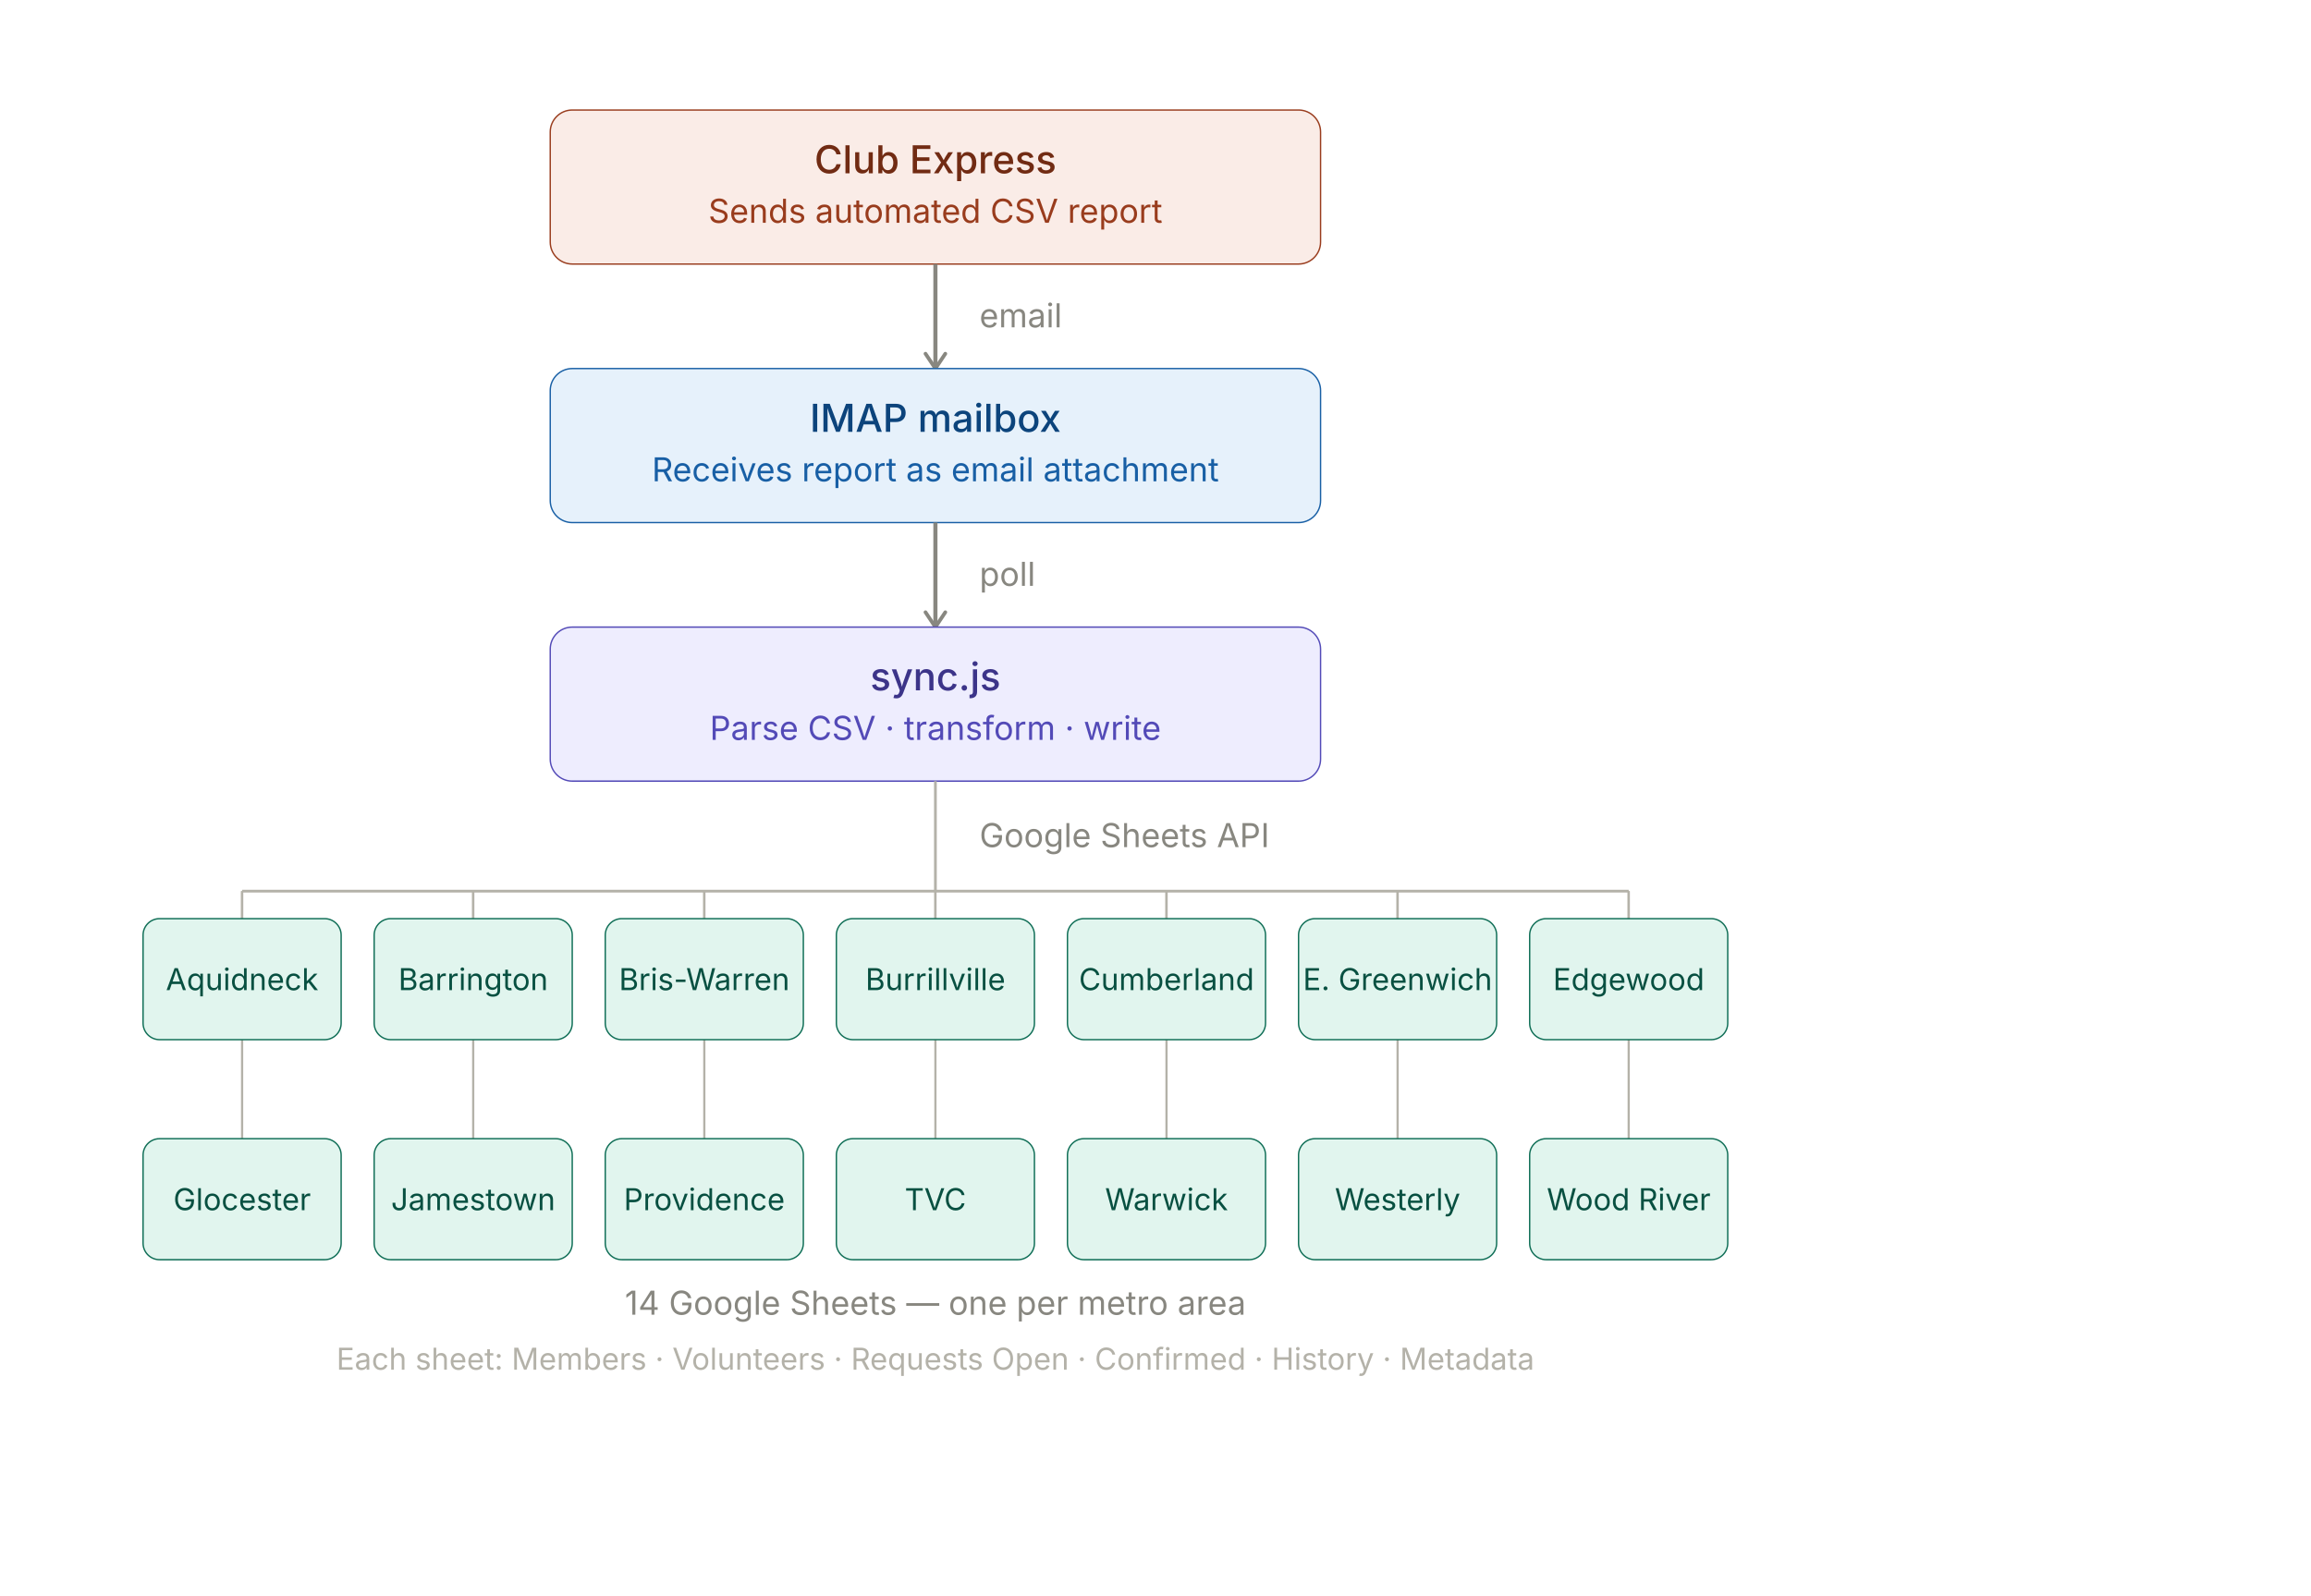
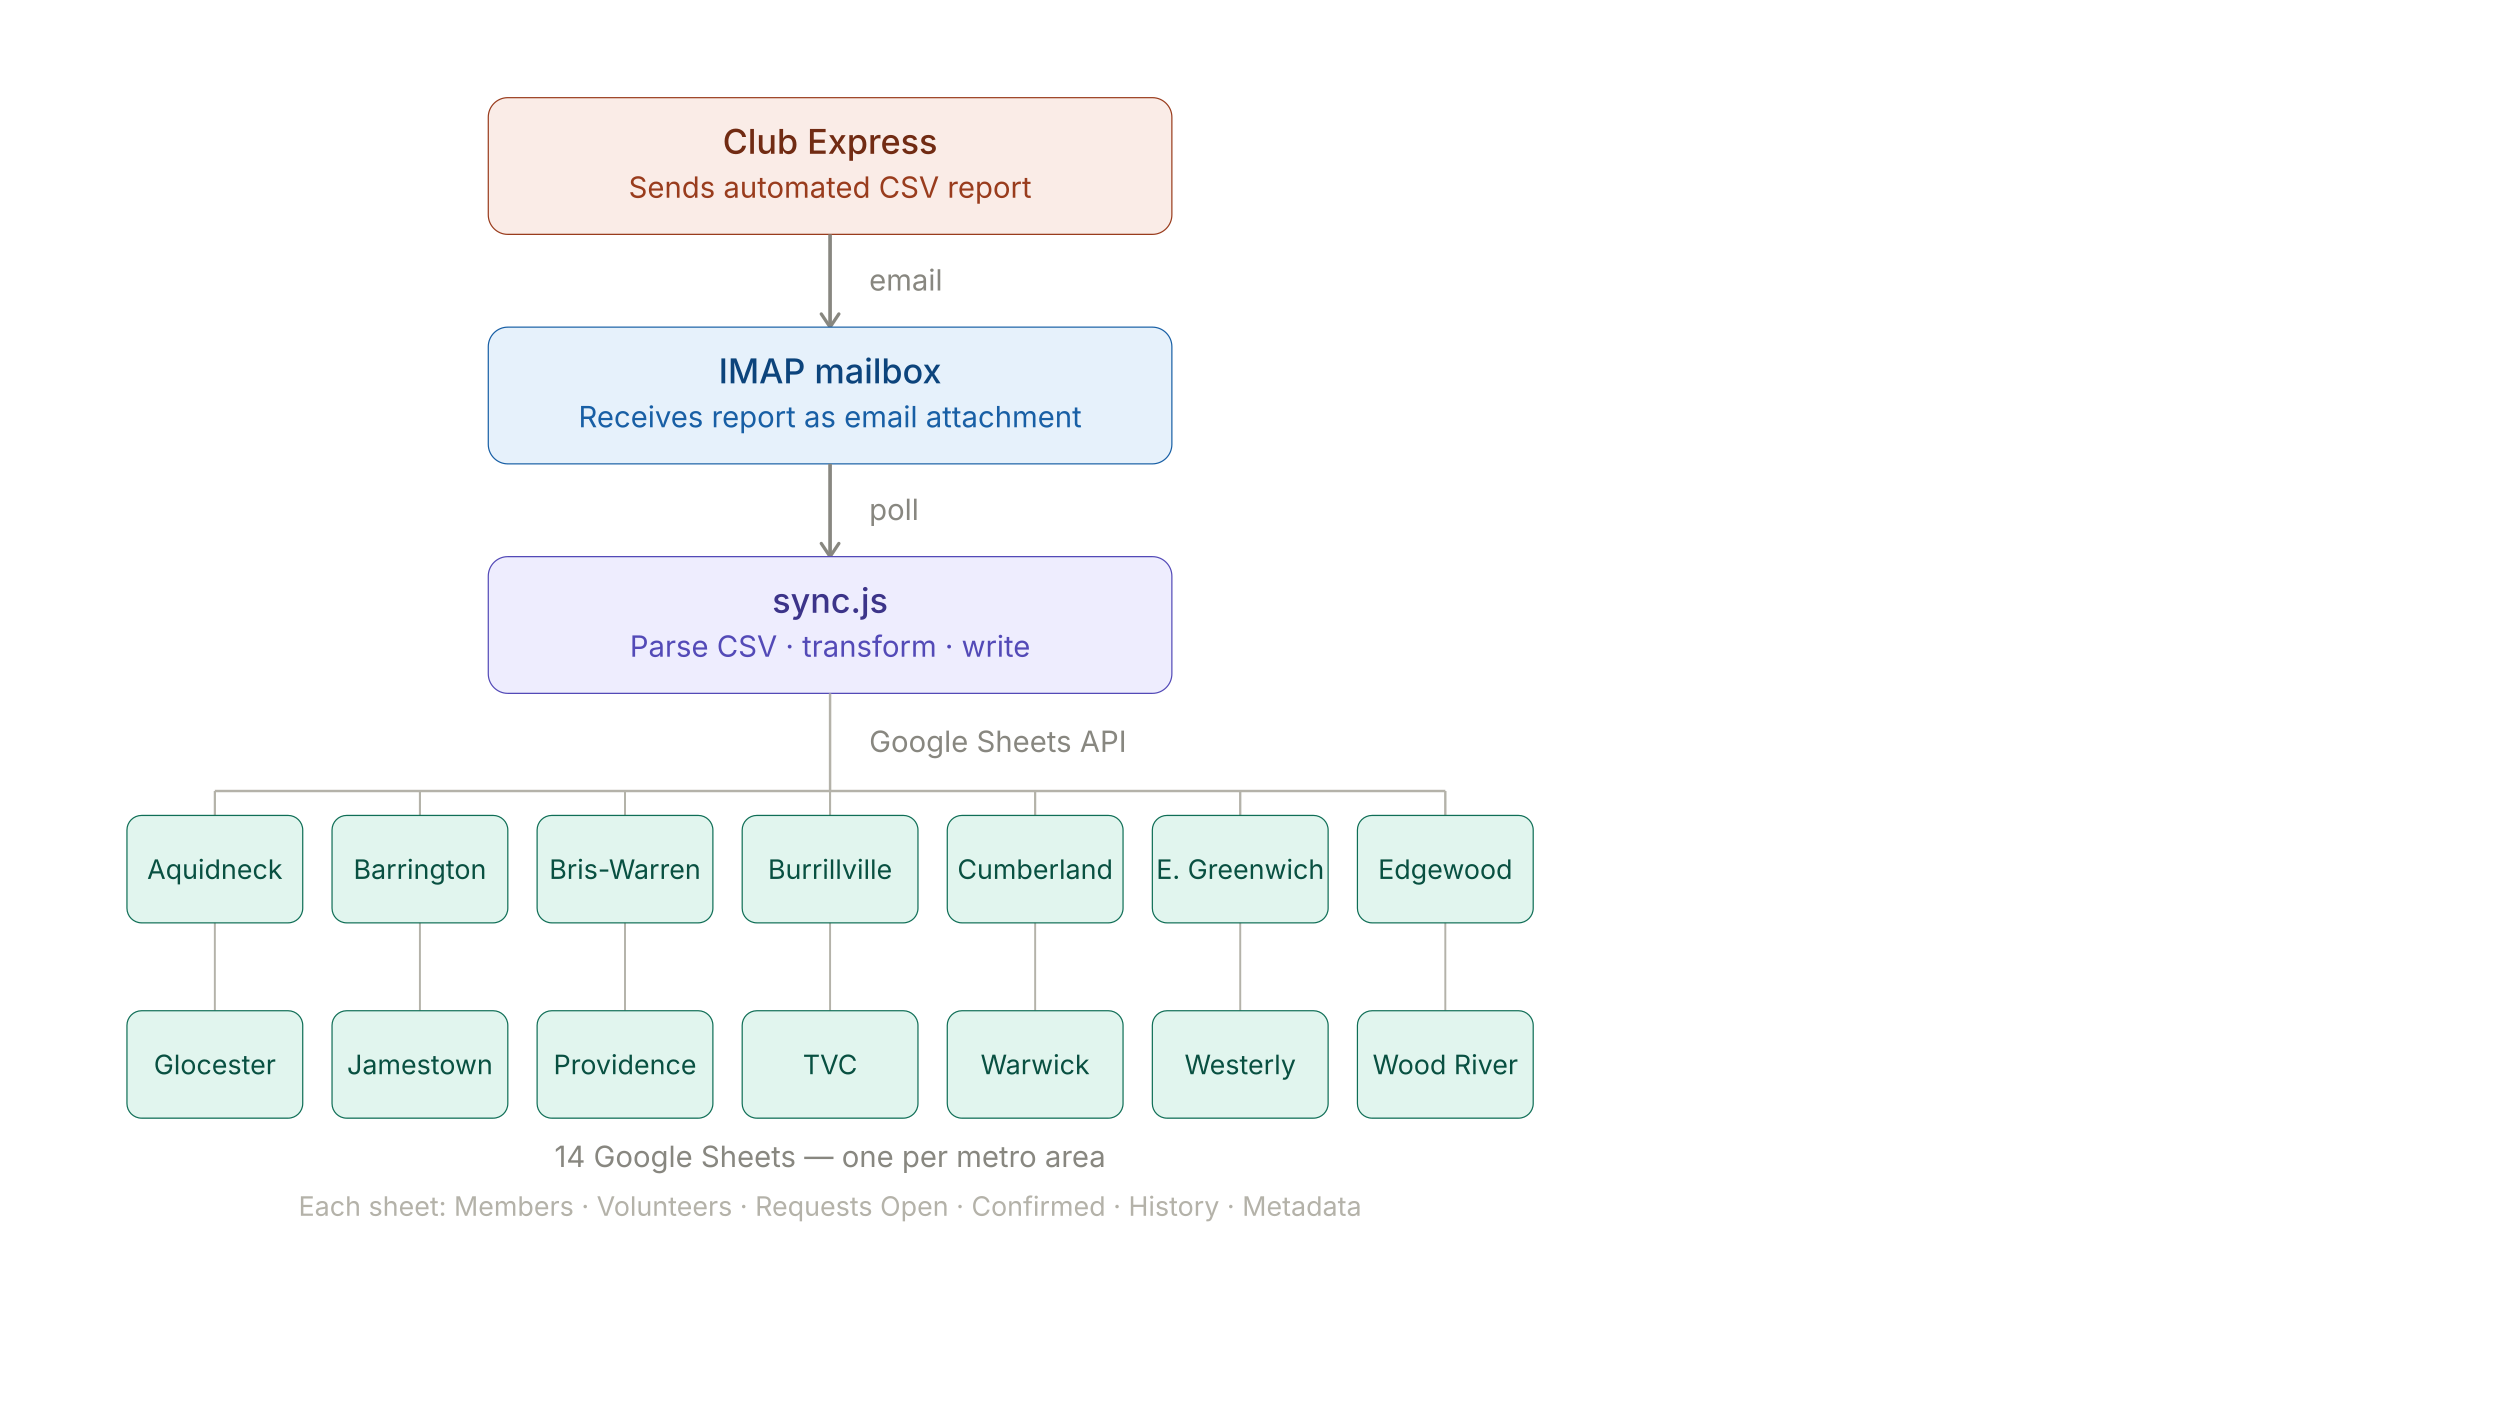
- <svg xmlns="http://www.w3.org/2000/svg" width="840" viewBox="0 0 840 580" font-family="ui-sans-serif, system-ui, -apple-system, sans-serif">
+ <svg xmlns="http://www.w3.org/2000/svg" width="1024" viewBox="0 0 1024 580" font-family="ui-sans-serif, system-ui, -apple-system, sans-serif">
  <defs>
    <marker id="arrow" viewBox="0 0 10 10" refX="8" refY="5" markerWidth="6" markerHeight="6" orient="auto-start-reverse">
      <path d="M2 1L8 5L2 9" fill="none" stroke="#888780" stroke-width="1.5" stroke-linecap="round" stroke-linejoin="round" />
    </marker>
  </defs>
  <rect x="200" y="40" width="280" height="56" rx="8" fill="#FAECE7" stroke="#993C1D" stroke-width="0.5" />
  <text x="340" y="63" text-anchor="middle" font-size="14" font-weight="500" fill="#712B13">Club Express</text>
  <text x="340" y="81" text-anchor="middle" font-size="12" fill="#993C1D">Sends automated CSV report</text>
  <line x1="340" y1="96" x2="340" y2="134" stroke="#888780" stroke-width="1.5" marker-end="url(#arrow)" />
  <text x="356" y="119" font-size="12" fill="#888780">email</text>
  <rect x="200" y="134" width="280" height="56" rx="8" fill="#E6F1FB" stroke="#185FA5" stroke-width="0.5" />
  <text x="340" y="157" text-anchor="middle" font-size="14" font-weight="500" fill="#0C447C">IMAP mailbox</text>
  <text x="340" y="175" text-anchor="middle" font-size="12" fill="#185FA5">Receives report as email attachment</text>
  <line x1="340" y1="190" x2="340" y2="228" stroke="#888780" stroke-width="1.5" marker-end="url(#arrow)" />
  <text x="356" y="213" font-size="12" fill="#888780">poll</text>
  <rect x="200" y="228" width="280" height="56" rx="8" fill="#EEEDFE" stroke="#534AB7" stroke-width="0.5" />
  <text x="340" y="251" text-anchor="middle" font-size="14" font-weight="500" fill="#3C3489">sync.js</text>
  <text x="340" y="269" text-anchor="middle" font-size="12" fill="#534AB7">Parse CSV · transform · write</text>
  <line x1="340" y1="284" x2="340" y2="324" stroke="#B4B2A9" stroke-width="1" />
  <text x="356" y="308" font-size="12" fill="#888780">Google Sheets API</text>
  <line x1="88" y1="324" x2="592" y2="324" stroke="#B4B2A9" stroke-width="1" />
  <line x1="88" y1="324" x2="88" y2="334" stroke="#B4B2A9" stroke-width="0.8" />
  <line x1="172" y1="324" x2="172" y2="334" stroke="#B4B2A9" stroke-width="0.8" />
  <line x1="256" y1="324" x2="256" y2="334" stroke="#B4B2A9" stroke-width="0.8" />
  <line x1="340" y1="324" x2="340" y2="334" stroke="#B4B2A9" stroke-width="0.8" />
  <line x1="424" y1="324" x2="424" y2="334" stroke="#B4B2A9" stroke-width="0.8" />
  <line x1="508" y1="324" x2="508" y2="334" stroke="#B4B2A9" stroke-width="0.8" />
  <line x1="592" y1="324" x2="592" y2="334" stroke="#B4B2A9" stroke-width="0.8" />
  <line x1="88" y1="324" x2="88" y2="414" stroke="#B4B2A9" stroke-width="0.8" />
  <line x1="172" y1="324" x2="172" y2="414" stroke="#B4B2A9" stroke-width="0.8" />
  <line x1="256" y1="324" x2="256" y2="414" stroke="#B4B2A9" stroke-width="0.8" />
  <line x1="340" y1="324" x2="340" y2="414" stroke="#B4B2A9" stroke-width="0.8" />
  <line x1="424" y1="324" x2="424" y2="414" stroke="#B4B2A9" stroke-width="0.8" />
  <line x1="508" y1="324" x2="508" y2="414" stroke="#B4B2A9" stroke-width="0.8" />
  <line x1="592" y1="324" x2="592" y2="414" stroke="#B4B2A9" stroke-width="0.8" />
  <rect x="52" y="334" width="72" height="44" rx="6" fill="#E1F5EE" stroke="#0F6E56" stroke-width="0.5" />
  <text x="88" y="360" text-anchor="middle" font-size="11" fill="#085041">Aquidneck</text>
  <rect x="136" y="334" width="72" height="44" rx="6" fill="#E1F5EE" stroke="#0F6E56" stroke-width="0.5" />
  <text x="172" y="360" text-anchor="middle" font-size="11" fill="#085041">Barrington</text>
  <rect x="220" y="334" width="72" height="44" rx="6" fill="#E1F5EE" stroke="#0F6E56" stroke-width="0.5" />
  <text x="256" y="360" text-anchor="middle" font-size="11" fill="#085041">Bris-Warren</text>
  <rect x="304" y="334" width="72" height="44" rx="6" fill="#E1F5EE" stroke="#0F6E56" stroke-width="0.5" />
  <text x="340" y="360" text-anchor="middle" font-size="11" fill="#085041">Burrillville</text>
  <rect x="388" y="334" width="72" height="44" rx="6" fill="#E1F5EE" stroke="#0F6E56" stroke-width="0.5" />
  <text x="424" y="360" text-anchor="middle" font-size="11" fill="#085041">Cumberland</text>
  <rect x="472" y="334" width="72" height="44" rx="6" fill="#E1F5EE" stroke="#0F6E56" stroke-width="0.5" />
  <text x="508" y="360" text-anchor="middle" font-size="11" fill="#085041">E. Greenwich</text>
  <rect x="556" y="334" width="72" height="44" rx="6" fill="#E1F5EE" stroke="#0F6E56" stroke-width="0.5" />
  <text x="592" y="360" text-anchor="middle" font-size="11" fill="#085041">Edgewood</text>
  <rect x="52" y="414" width="72" height="44" rx="6" fill="#E1F5EE" stroke="#0F6E56" stroke-width="0.5" />
  <text x="88" y="440" text-anchor="middle" font-size="11" fill="#085041">Glocester</text>
  <rect x="136" y="414" width="72" height="44" rx="6" fill="#E1F5EE" stroke="#0F6E56" stroke-width="0.5" />
  <text x="172" y="440" text-anchor="middle" font-size="11" fill="#085041">Jamestown</text>
  <rect x="220" y="414" width="72" height="44" rx="6" fill="#E1F5EE" stroke="#0F6E56" stroke-width="0.5" />
  <text x="256" y="440" text-anchor="middle" font-size="11" fill="#085041">Providence</text>
  <rect x="304" y="414" width="72" height="44" rx="6" fill="#E1F5EE" stroke="#0F6E56" stroke-width="0.5" />
  <text x="340" y="440" text-anchor="middle" font-size="11" fill="#085041">TVC</text>
  <rect x="388" y="414" width="72" height="44" rx="6" fill="#E1F5EE" stroke="#0F6E56" stroke-width="0.5" />
  <text x="424" y="440" text-anchor="middle" font-size="11" fill="#085041">Warwick</text>
  <rect x="472" y="414" width="72" height="44" rx="6" fill="#E1F5EE" stroke="#0F6E56" stroke-width="0.5" />
  <text x="508" y="440" text-anchor="middle" font-size="11" fill="#085041">Westerly</text>
  <rect x="556" y="414" width="72" height="44" rx="6" fill="#E1F5EE" stroke="#0F6E56" stroke-width="0.5" />
  <text x="592" y="440" text-anchor="middle" font-size="11" fill="#085041">Wood River</text>
  <text x="340" y="478" text-anchor="middle" font-size="12" fill="#888780">14 Google Sheets — one per metro area</text>
  <text x="340" y="498" text-anchor="middle" font-size="11" fill="#B4B2A9">Each sheet: Members · Volunteers · Requests Open · Confirmed · History · Metadata</text>
</svg>
